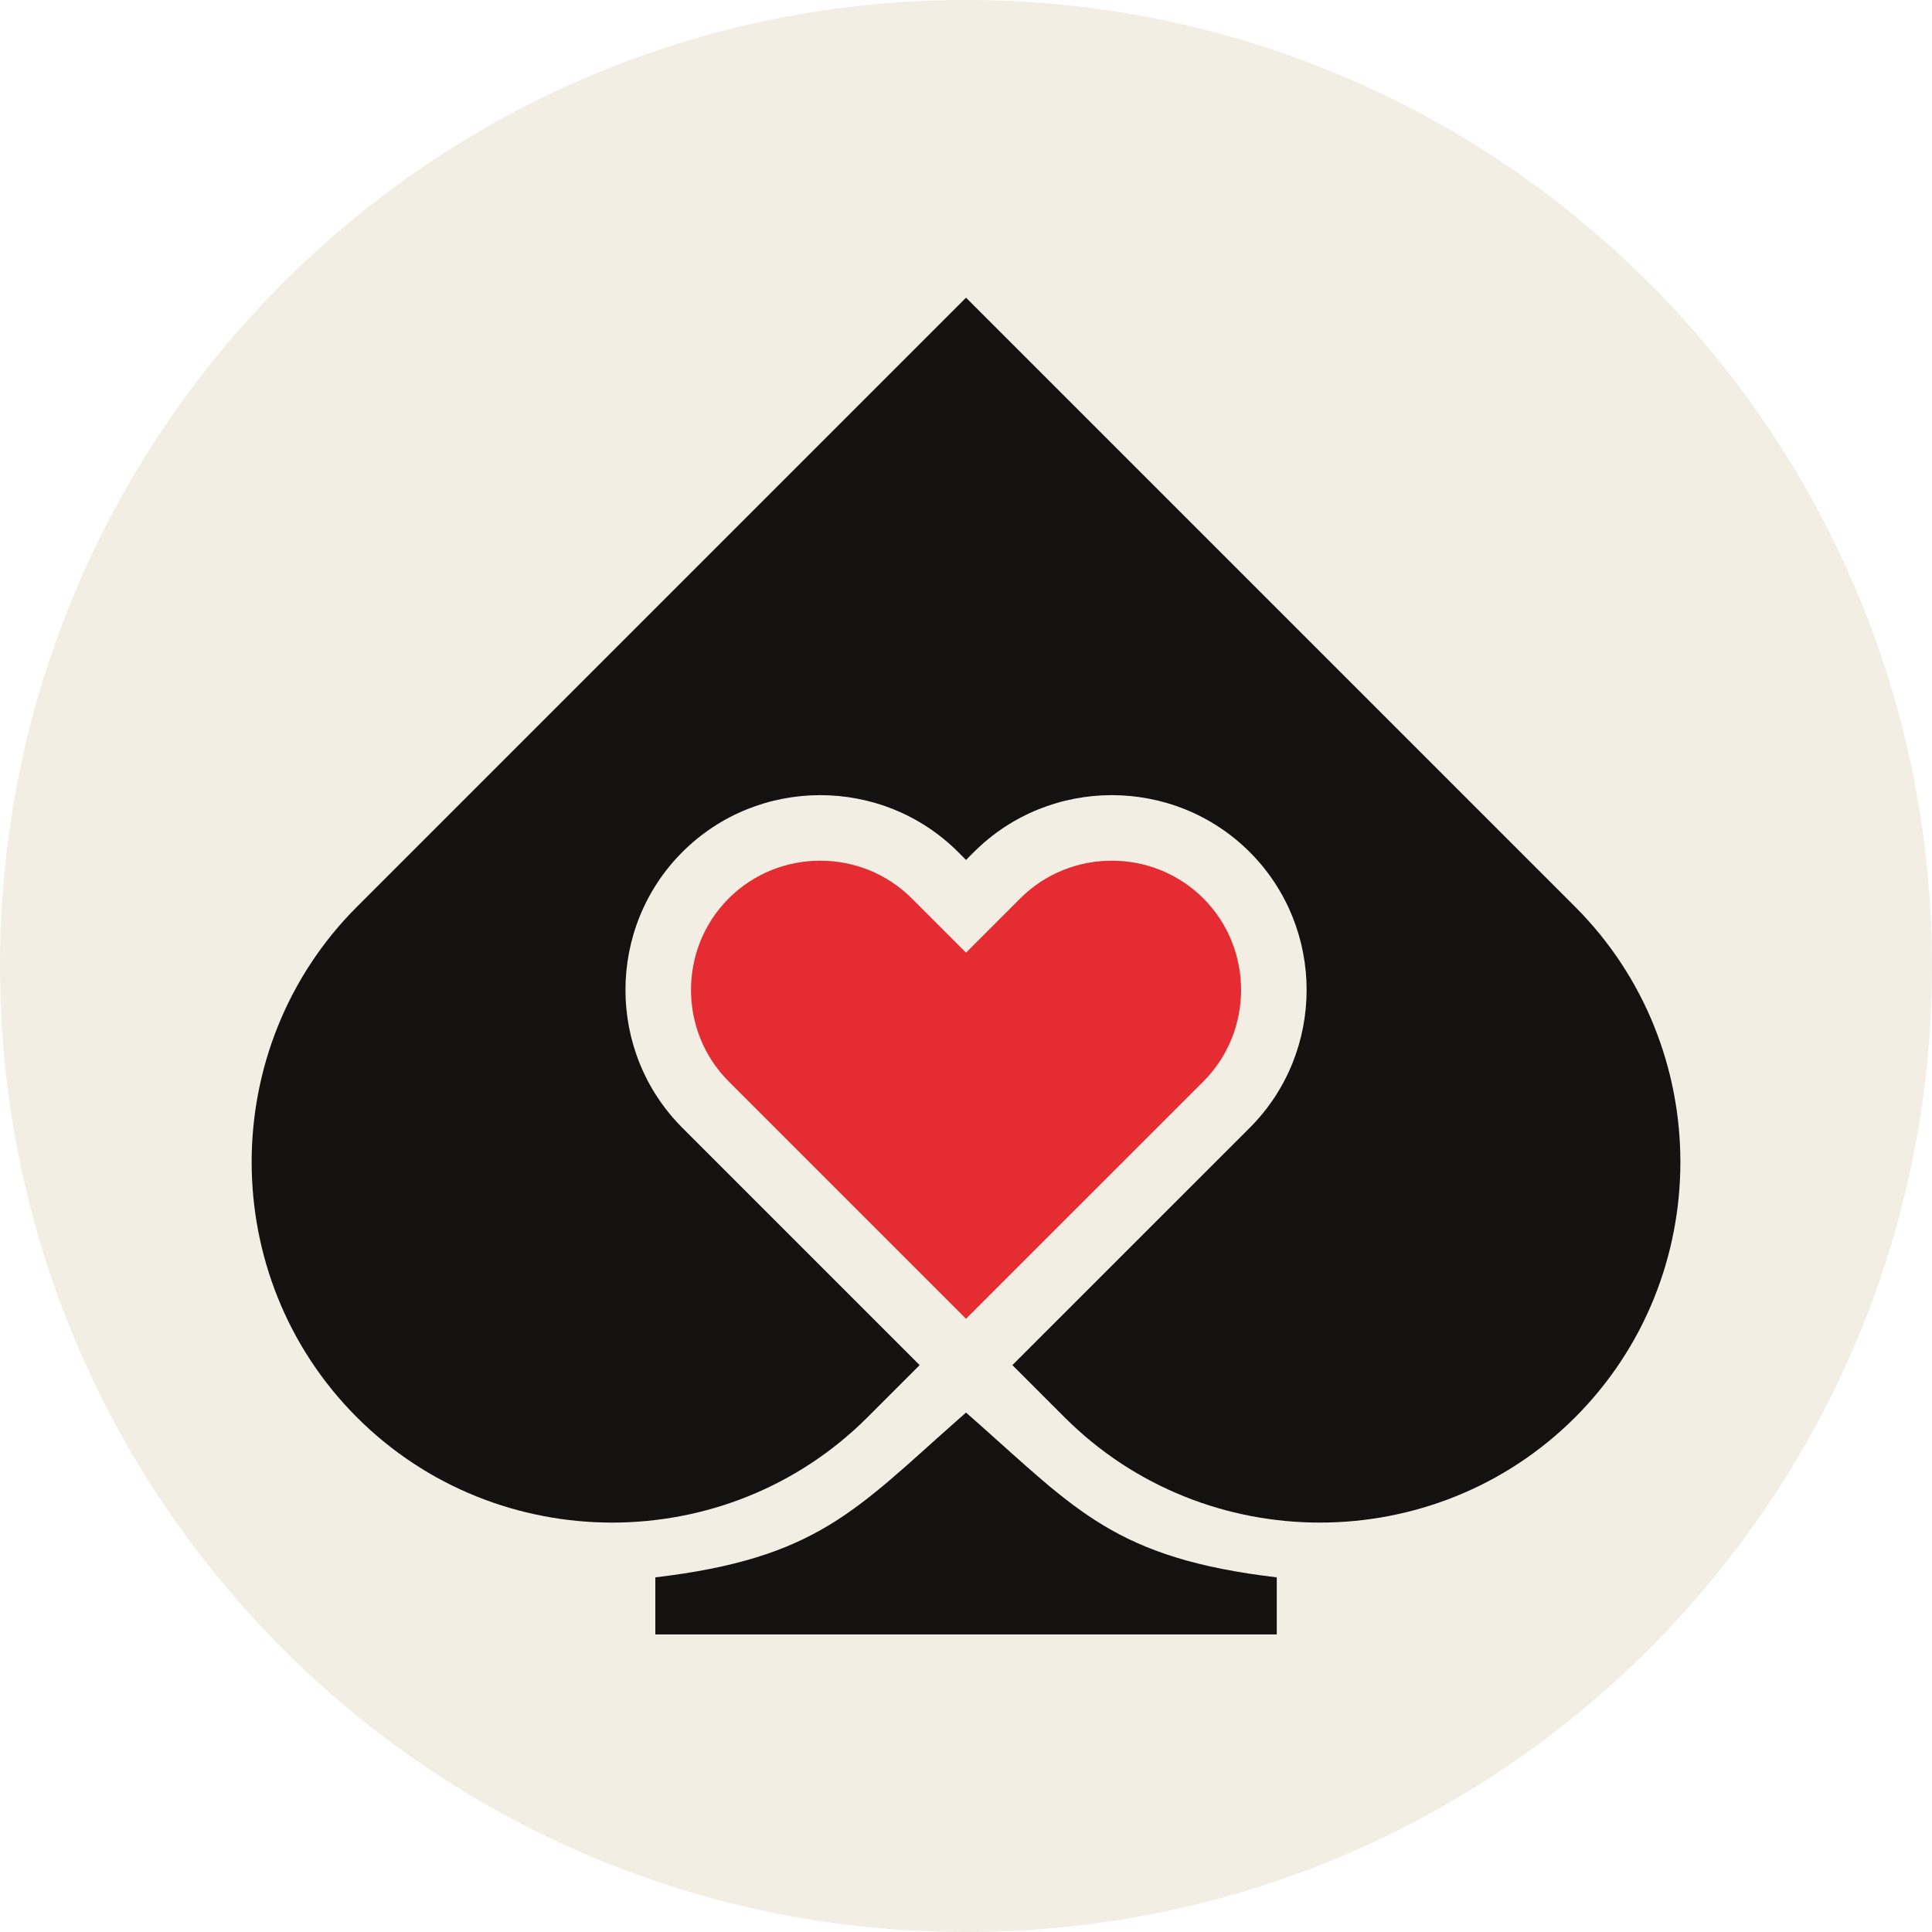
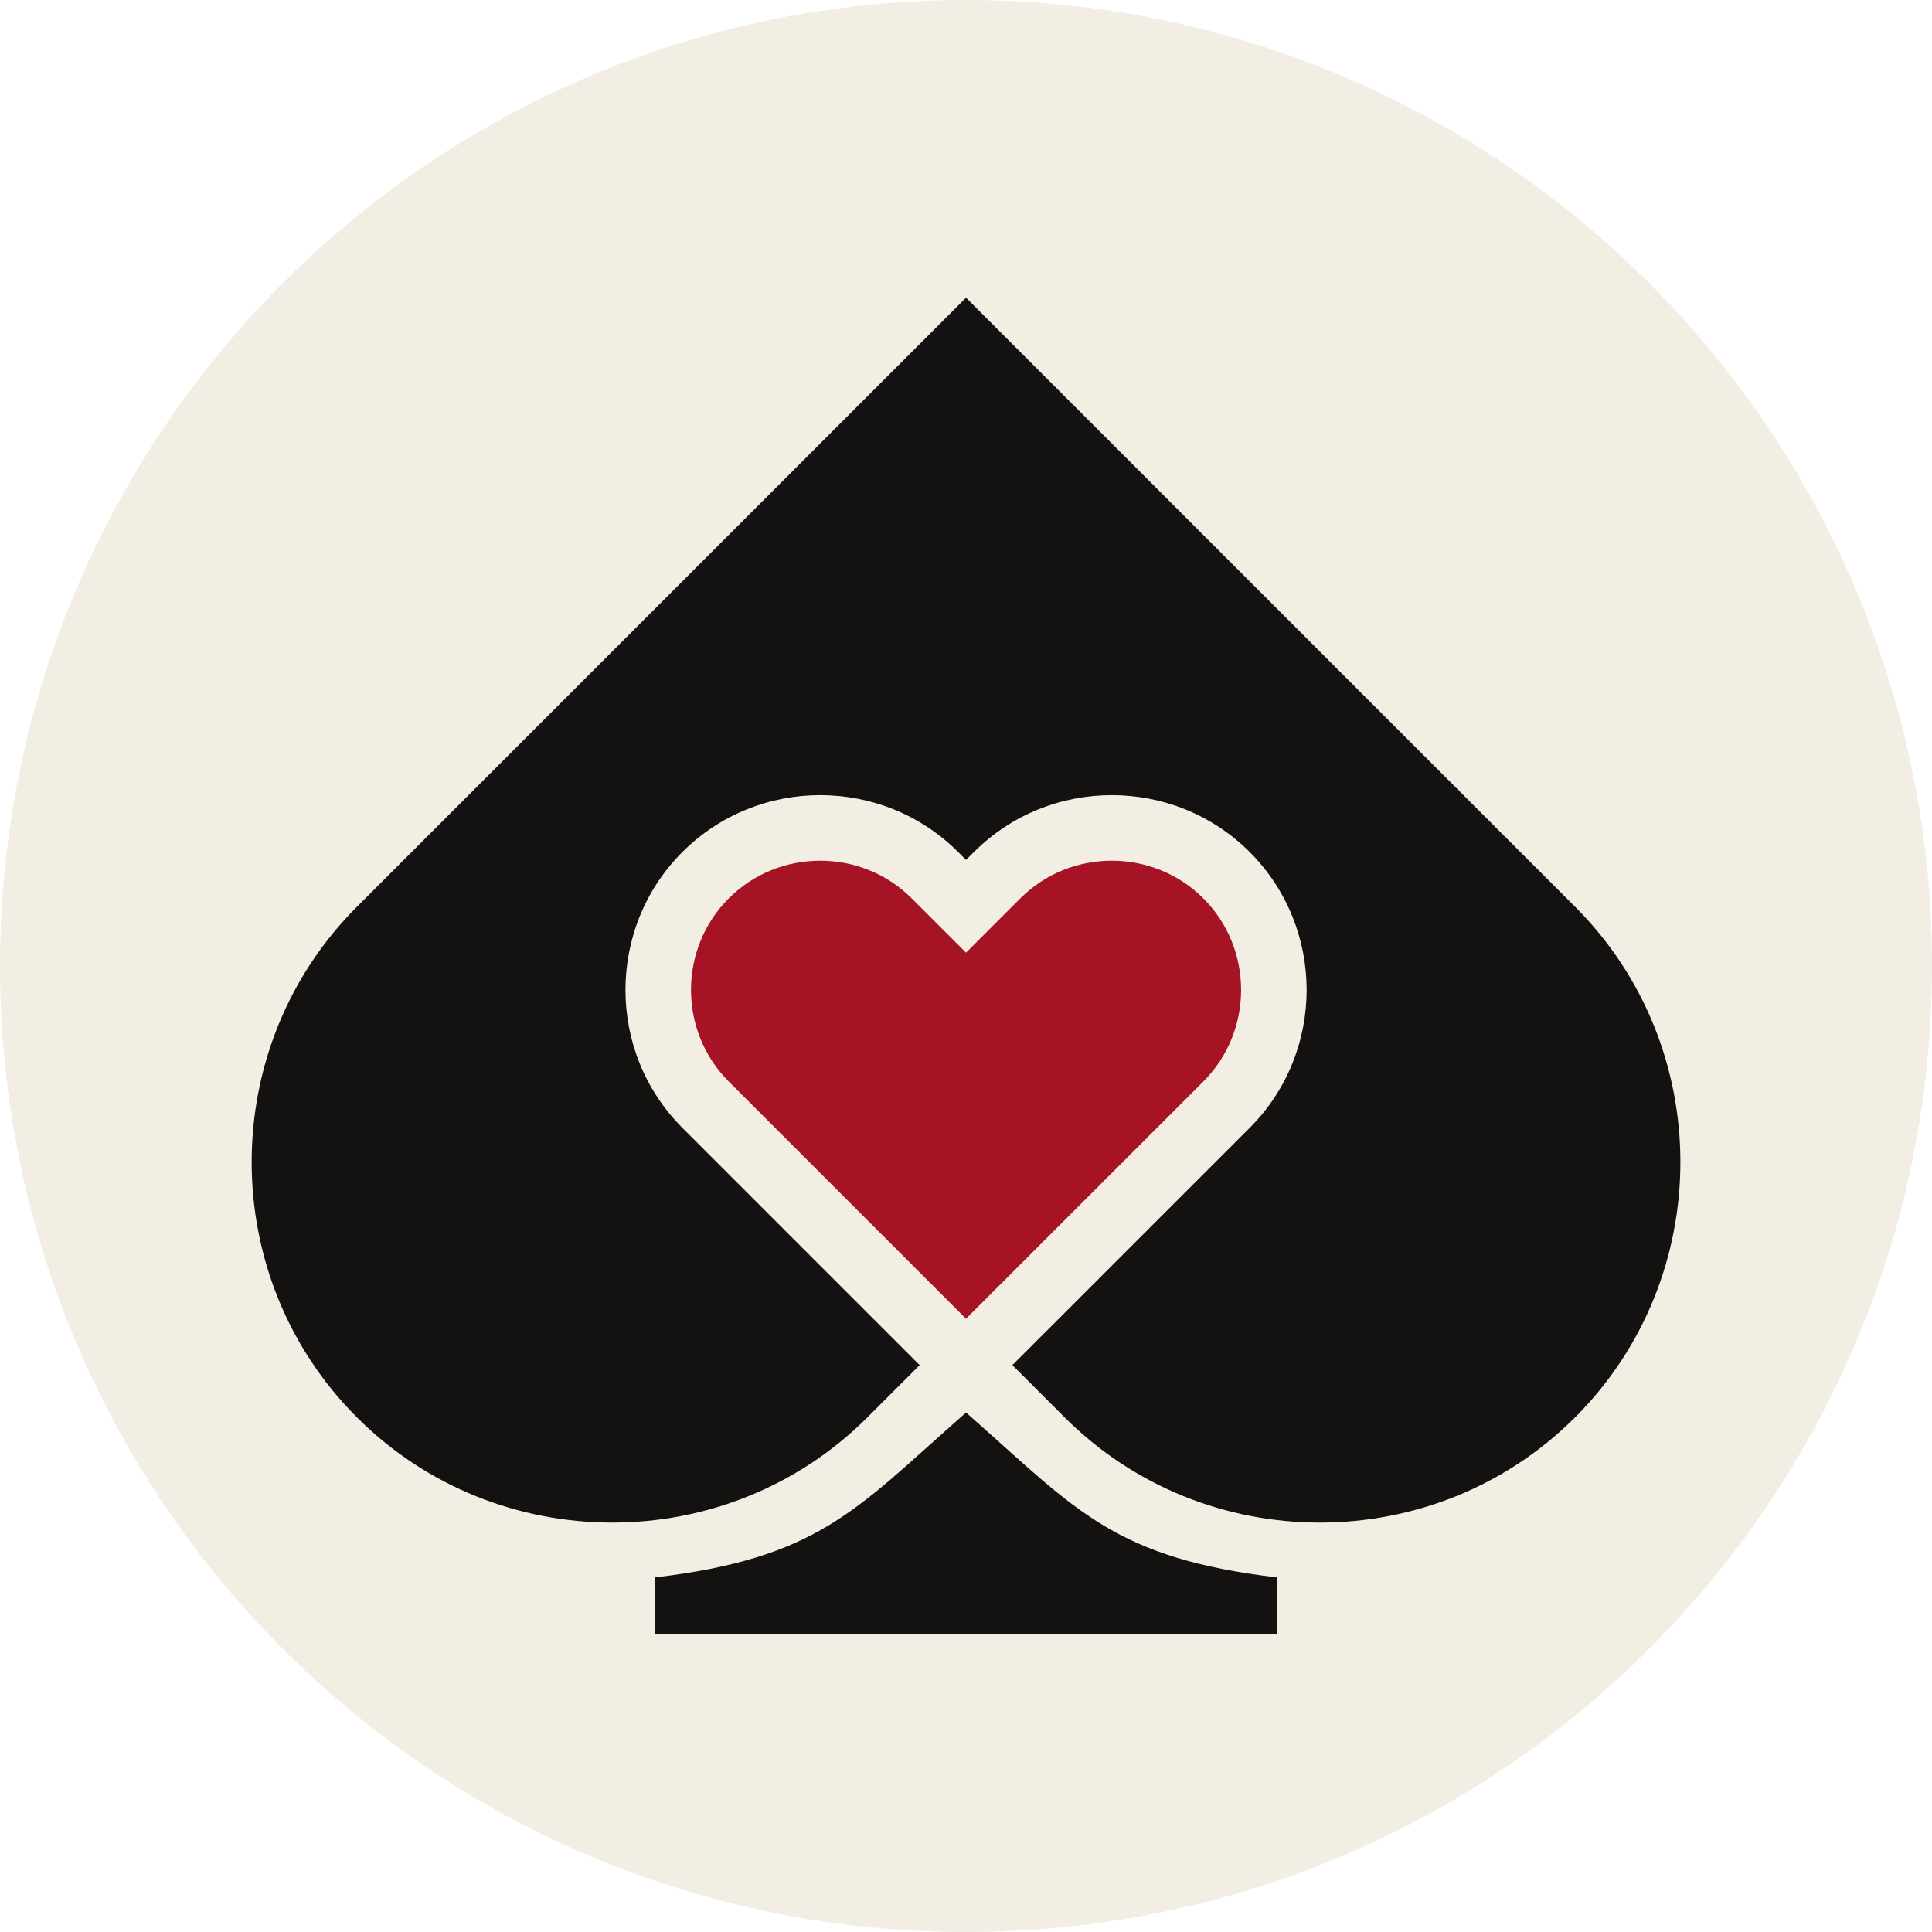
<svg xmlns="http://www.w3.org/2000/svg" viewBox="0 0 100 100">
  <circle cx="50" cy="50" r="50" fill="#F3EEE4" />
  <g transform="translate(-9.571 -5.110) scale(0.21083)">
    <path d="M293.94,359.38l12.82,12.82c17.23,17.23,39.94,25.84,62.67,25.84s45.44-8.62,62.67-25.84c17.23-17.23,25.84-39.95,25.84-62.67s-8.61-45.44-25.84-62.67l-149.54-149.54-149.54,149.54c-17.23,17.23-25.84,39.95-25.84,62.67s8.61,45.44,25.84,62.67c17.23,17.23,39.94,25.84,62.67,25.84s45.44-8.62,62.67-25.84l12.82-12.82-58.26-58.26c-9.32-9.31-13.97-21.59-13.97-33.85s4.66-24.54,13.97-33.85c9.32-9.32,21.59-13.97,33.85-13.97s24.54,4.66,33.86,13.97l1.93,1.94,1.94-1.94c9.32-9.32,21.59-13.97,33.85-13.97s24.54,4.66,33.86,13.97c9.31,9.32,13.97,21.59,13.97,33.85s-4.66,24.54-13.97,33.85l-58.27,58.26" fill="#141210" />
-     <path d="M282.56,348l58.27-58.26c6.17-6.17,9.26-14.32,9.26-22.47s-3.09-16.3-9.26-22.47-14.32-9.26-22.48-9.26-16.3,3.09-22.47,9.26l-13.32,13.32-13.32-13.32c-6.17-6.17-14.32-9.26-22.47-9.26s-16.3,3.09-22.47,9.26c-6.17,6.17-9.26,14.32-9.26,22.47s3.09,16.3,9.26,22.47l58.26,58.26" fill="#E42C32" />
+     <path d="M282.56,348l58.27-58.26c6.17-6.17,9.26-14.32,9.26-22.47s-3.09-16.3-9.26-22.47-14.32-9.26-22.48-9.26-16.3,3.09-22.47,9.26l-13.32,13.32-13.32-13.32c-6.17-6.17-14.32-9.26-22.47-9.26s-16.3,3.09-22.47,9.26c-6.17,6.17-9.26,14.32-9.26,22.47s3.09,16.3,9.26,22.47l58.26,58.26" fill="#A51324" />
    <path d="M280.29,373.03c-24.83,21.96-34.46,33.78-74.01,38.46v14h152.57v-14c-39.55-4.68-49.19-16.49-74.02-38.46-.74-.66-1.5-1.33-2.27-2-.77.68-1.53,1.35-2.27,2" fill="#141210" />
  </g>
</svg>
